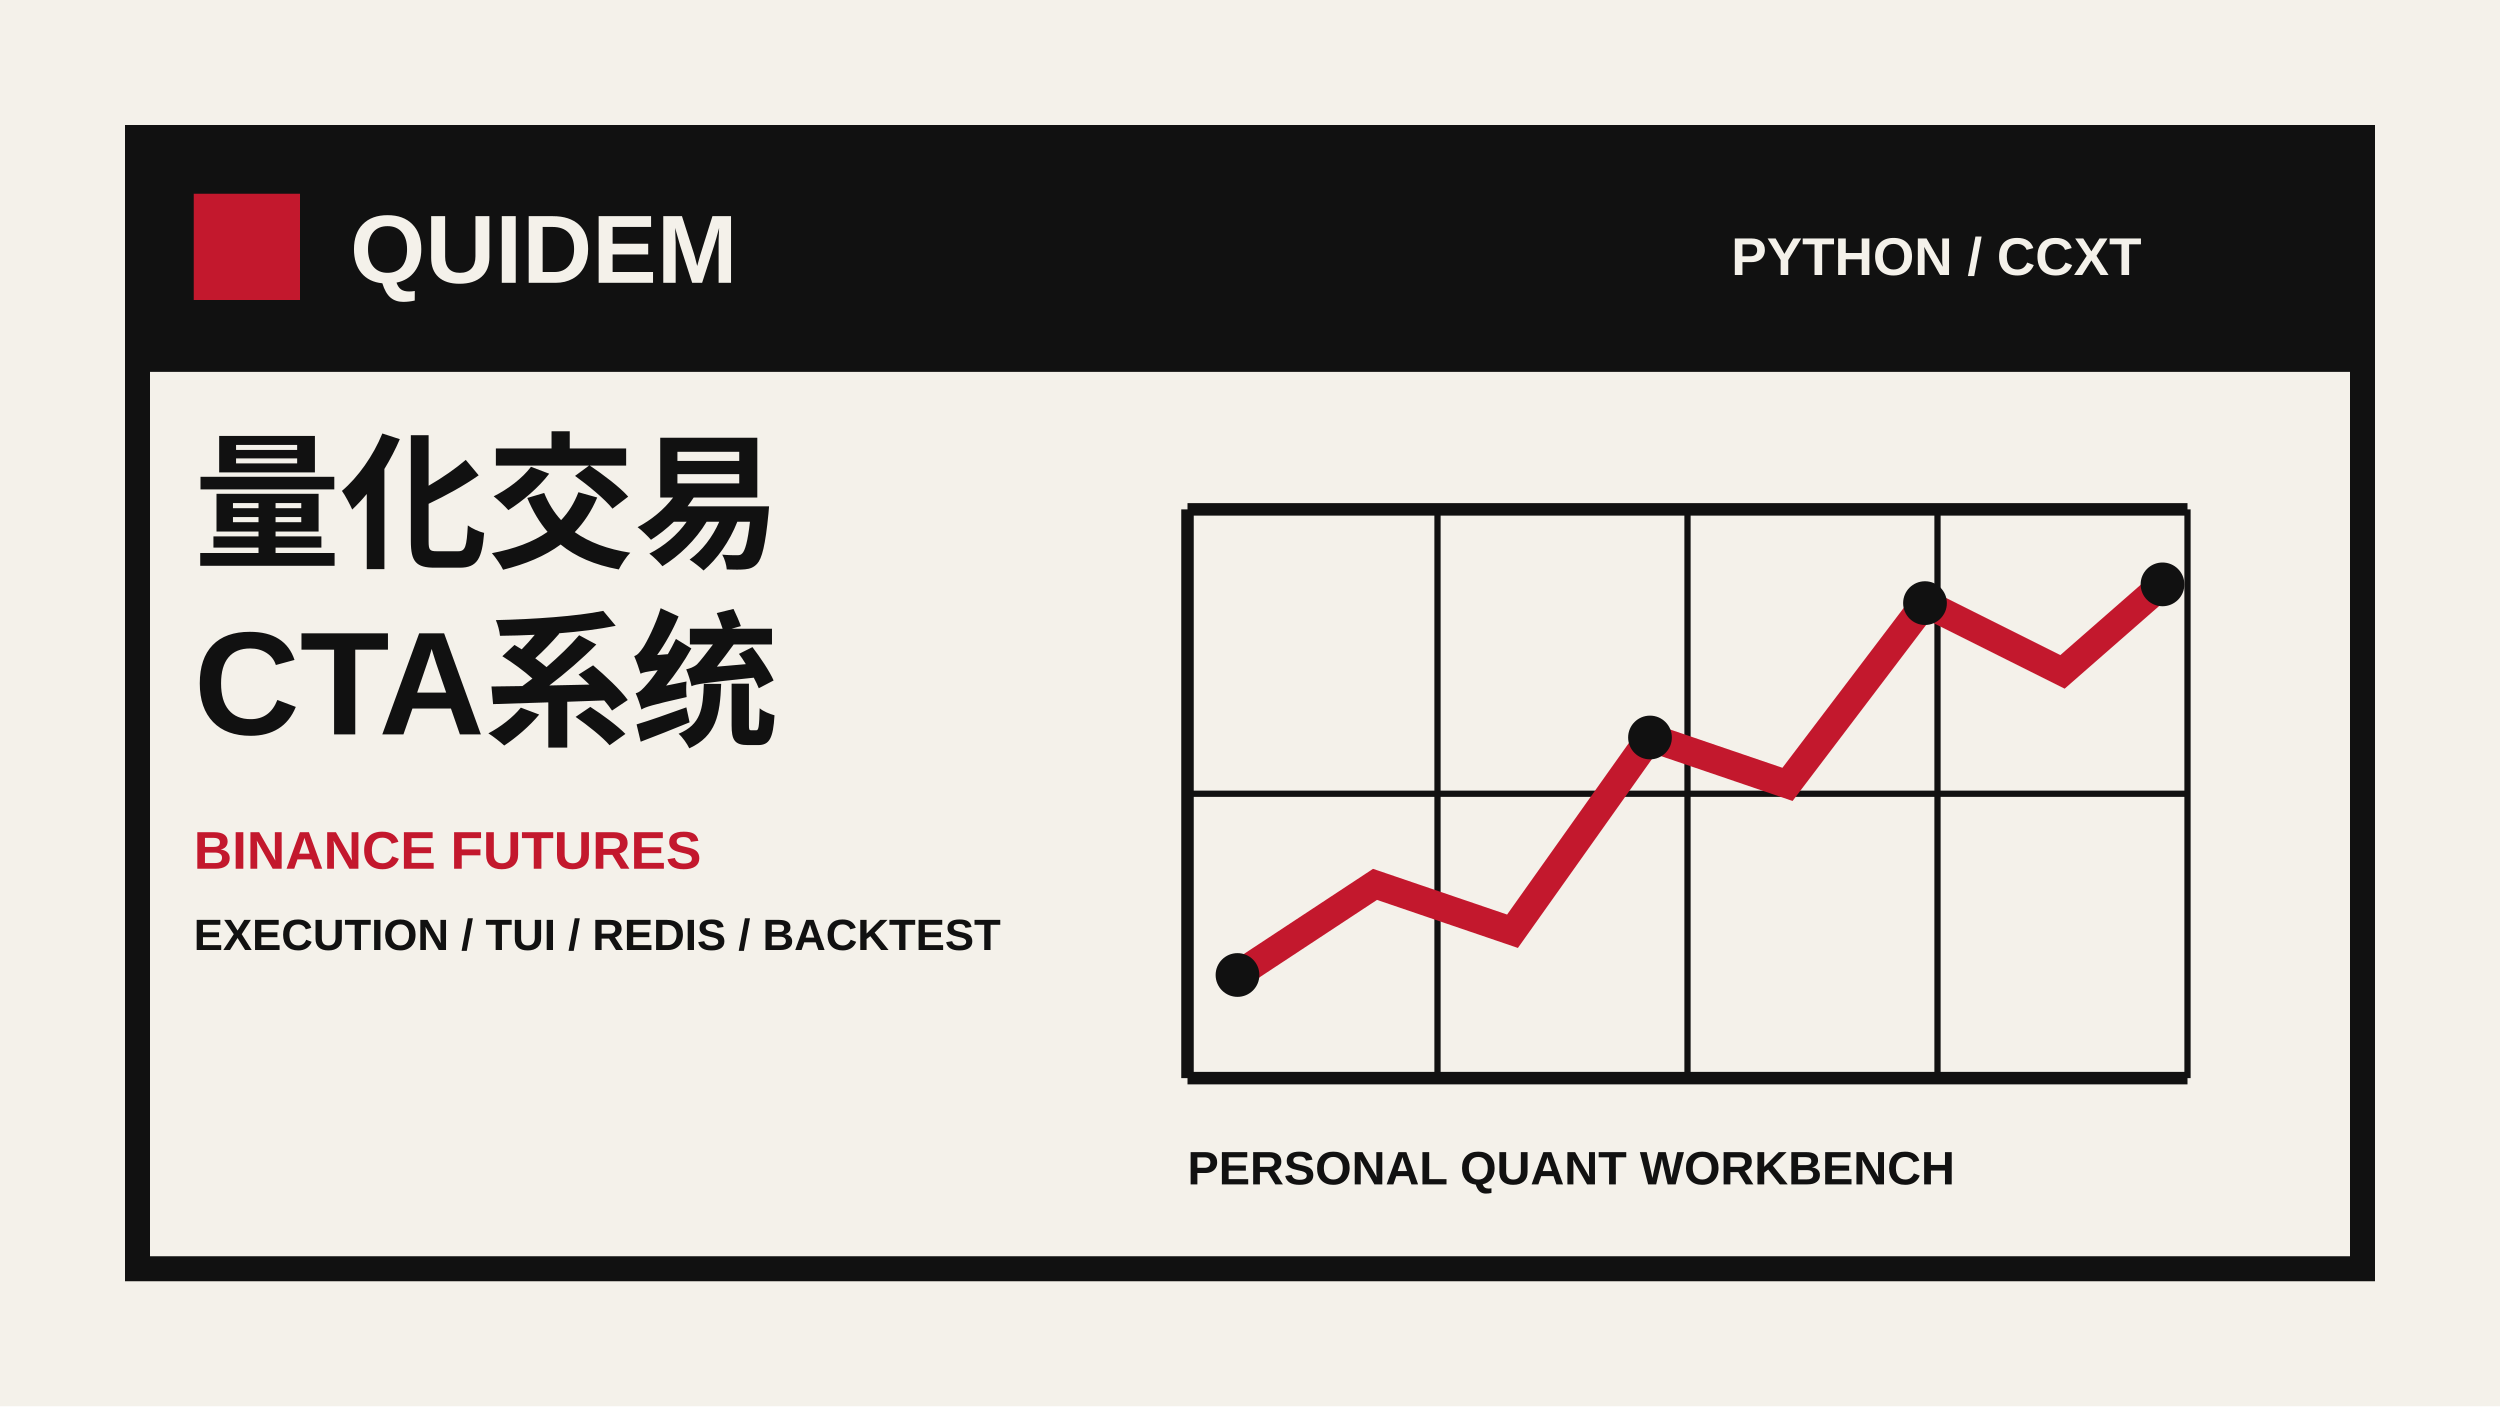
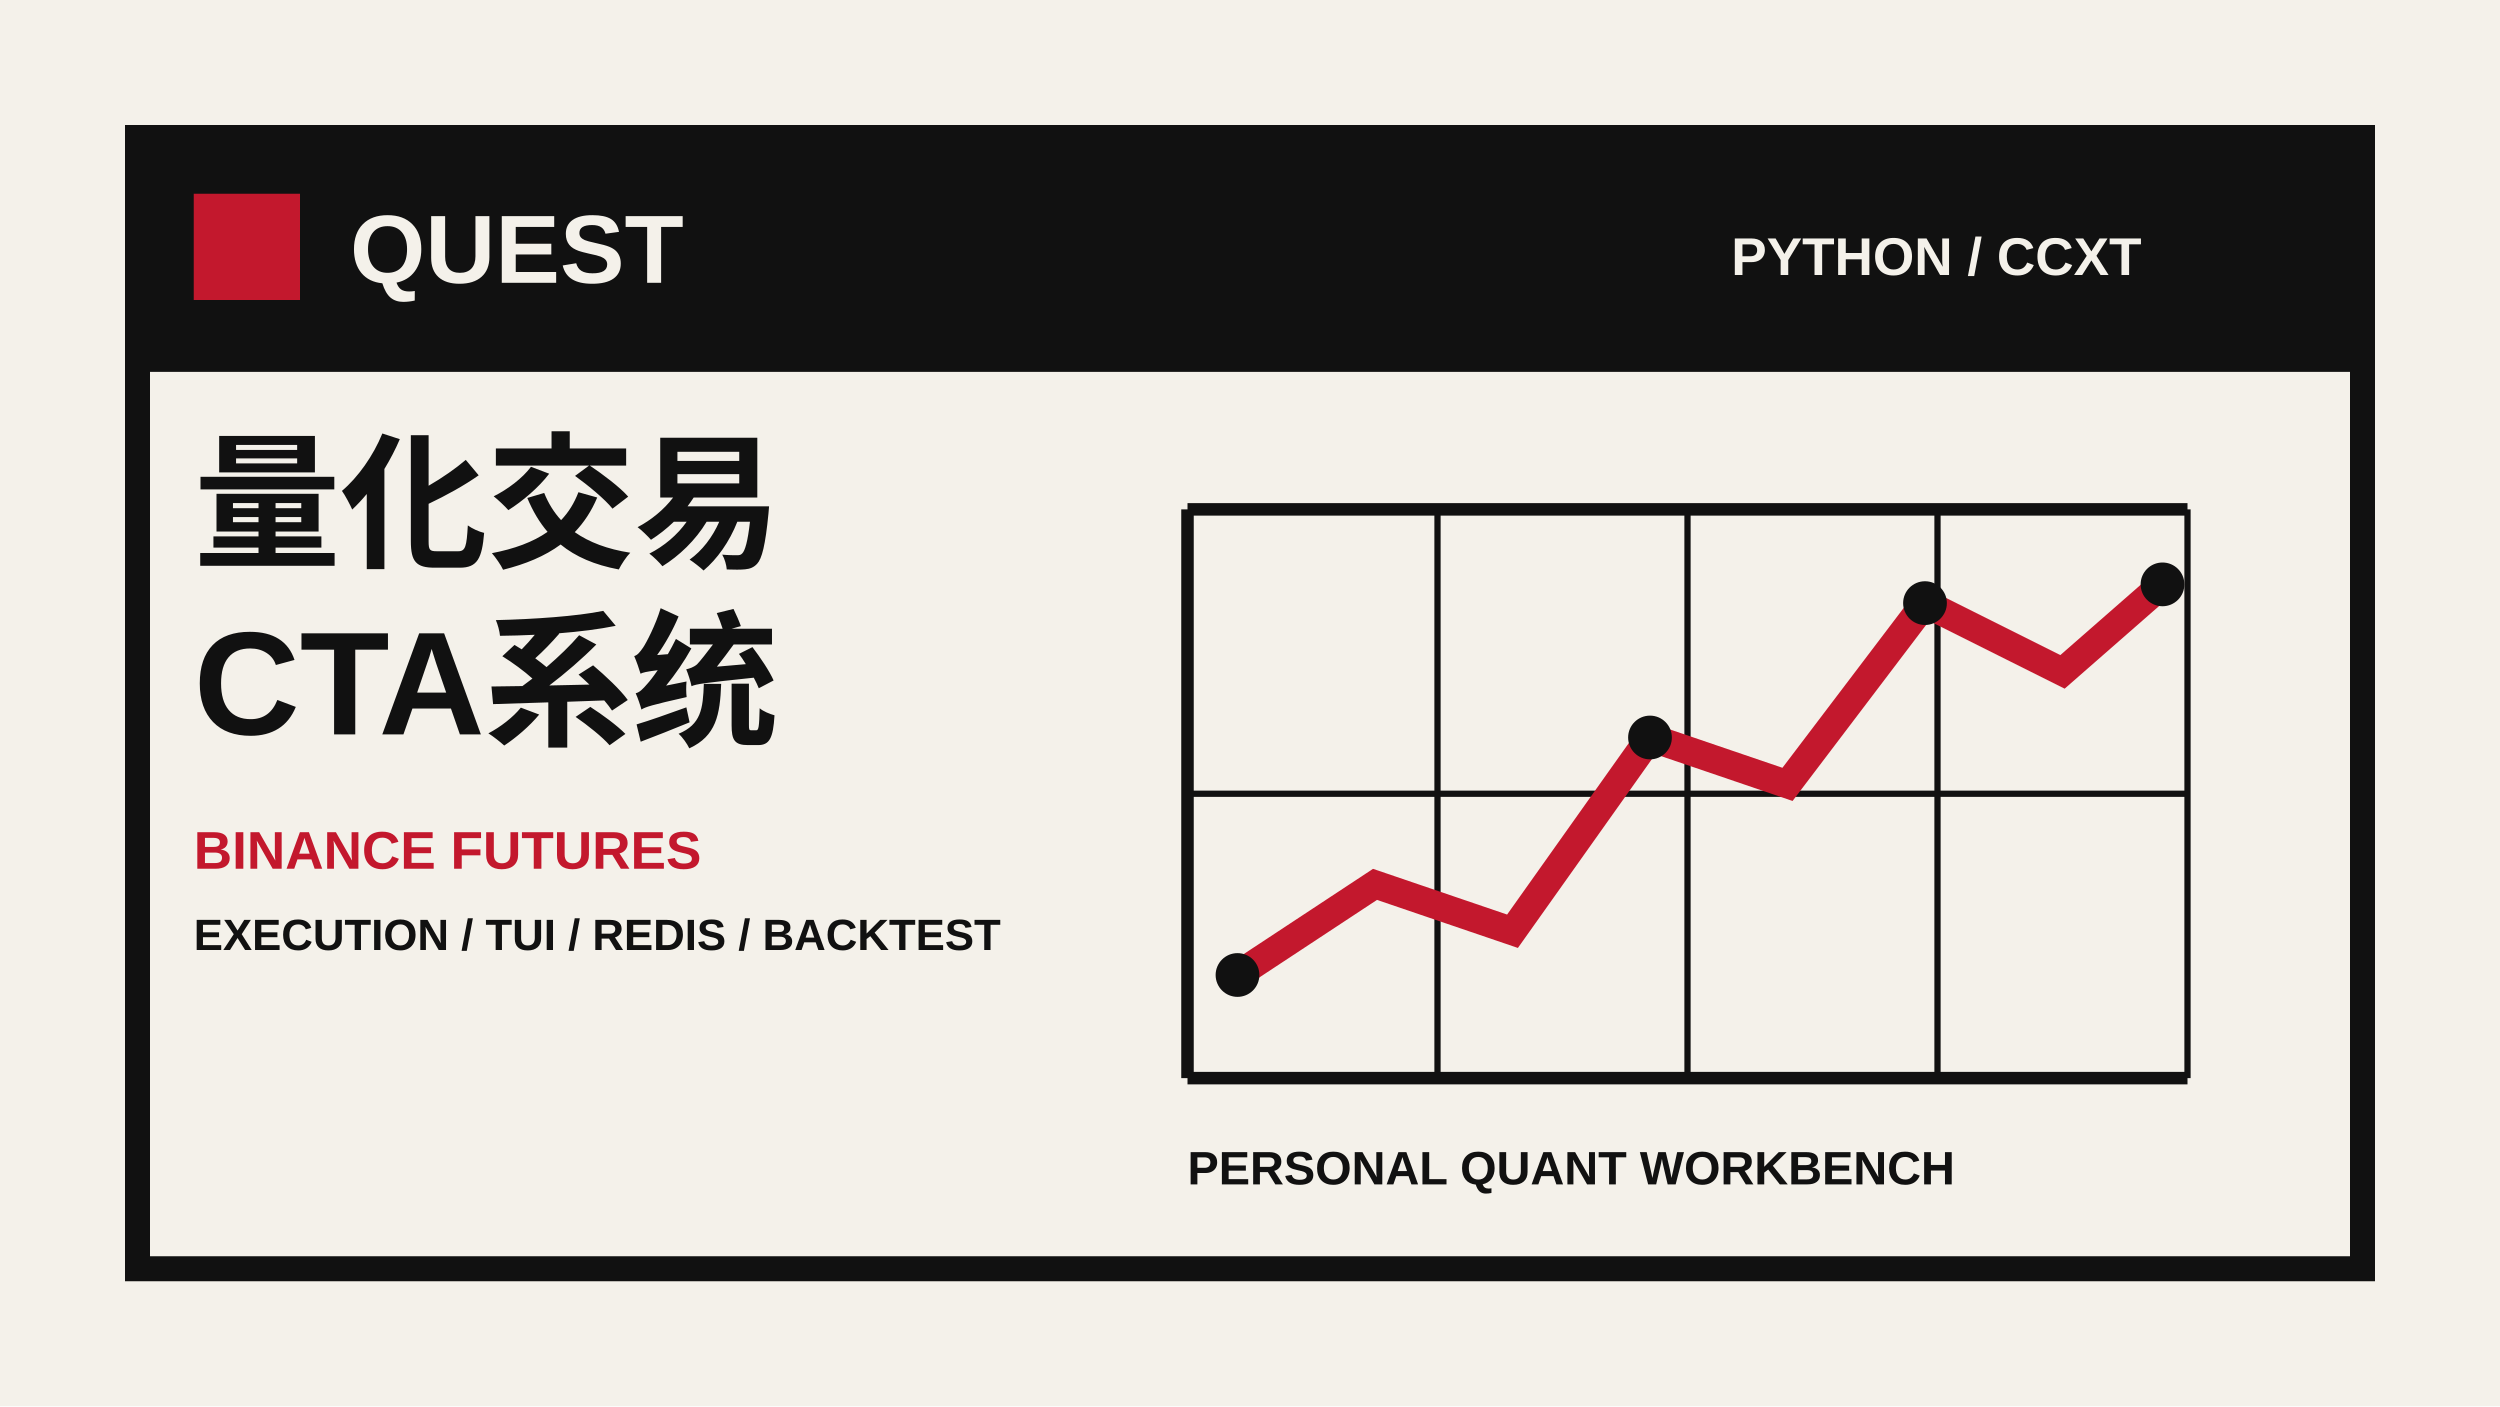
<svg xmlns="http://www.w3.org/2000/svg" width="1600" height="900" viewBox="0 0 1600 900" fill="none">
  <rect width="1600" height="900" fill="#F4F1EA" />
  <rect x="88" y="88" width="1424" height="724" stroke="#111111" stroke-width="16" />
  <rect x="88" y="88" width="1424" height="150" fill="#111111" />
  <rect x="124" y="124" width="68" height="68" fill="#C3182D" />
-   <text x="224" y="181" fill="#F4F1EA" font-family="Arial, Helvetica, sans-serif" font-size="62" font-weight="900">QUIDEM</text>
+   <text x="224" y="181" fill="#F4F1EA" font-family="Arial, Helvetica, sans-serif" font-size="62" font-weight="900">QUEST</text>
  <text x="1108" y="176" fill="#F4F1EA" font-family="Arial, Helvetica, sans-serif" font-size="34" font-weight="900">PYTHON / CCXT</text>
  <text x="124" y="356" fill="#111111" font-family="Arial, Helvetica, sans-serif" font-size="94" font-weight="900">量化交易</text>
  <text x="124" y="470" fill="#111111" font-family="Arial, Helvetica, sans-serif" font-size="94" font-weight="900">CTA系统</text>
  <text x="124" y="556" fill="#C3182D" font-family="Arial, Helvetica, sans-serif" font-size="34" font-weight="900">BINANCE FUTURES</text>
  <text x="124" y="608" fill="#111111" font-family="Arial, Helvetica, sans-serif" font-size="28" font-weight="800">EXECUTION / TUI / REDIS / BACKTEST</text>
  <path d="M760 326H1400" stroke="#111111" stroke-width="8" />
  <path d="M760 690H1400" stroke="#111111" stroke-width="8" />
  <path d="M760 326V690" stroke="#111111" stroke-width="8" />
  <path d="M920 326V690M1080 326V690M1240 326V690M1400 326V690" stroke="#111111" stroke-width="4" />
  <path d="M760 508H1400" stroke="#111111" stroke-width="4" />
  <polyline points="792,624 880,566 968,596 1056,472 1144,502 1232,386 1320,430 1384,374" stroke="#C3182D" stroke-width="18" stroke-linecap="square" stroke-linejoin="miter" />
  <circle cx="792" cy="624" r="14" fill="#111111" />
  <circle cx="1056" cy="472" r="14" fill="#111111" />
  <circle cx="1232" cy="386" r="14" fill="#111111" />
  <circle cx="1384" cy="374" r="14" fill="#111111" />
  <text x="760" y="758" fill="#111111" font-family="Arial, Helvetica, sans-serif" font-size="30" font-weight="900">PERSONAL QUANT WORKBENCH</text>
</svg>
